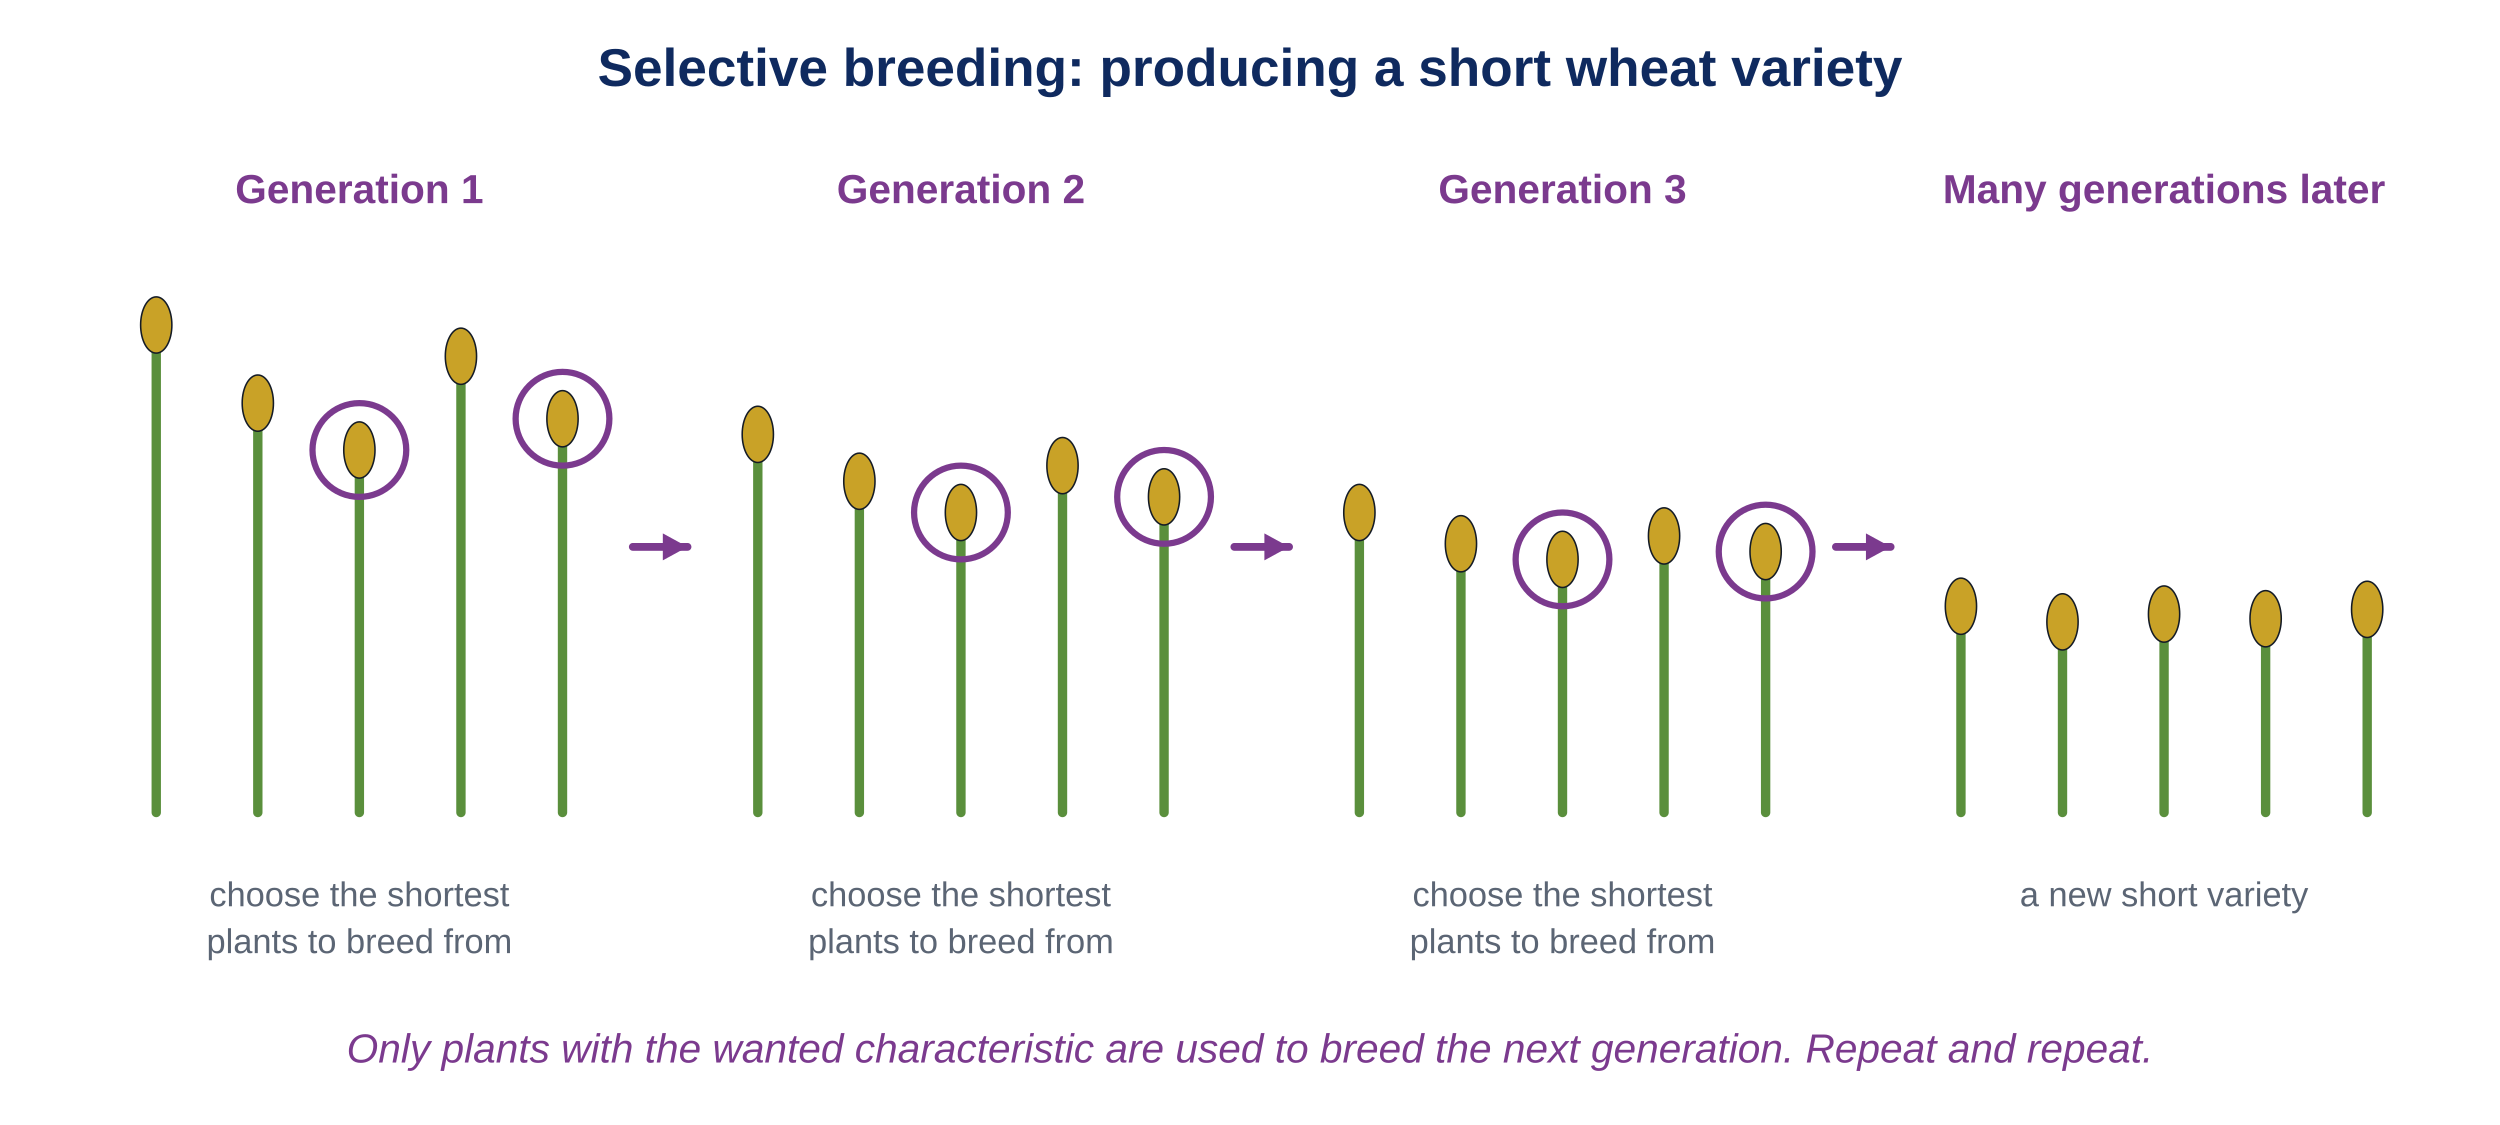
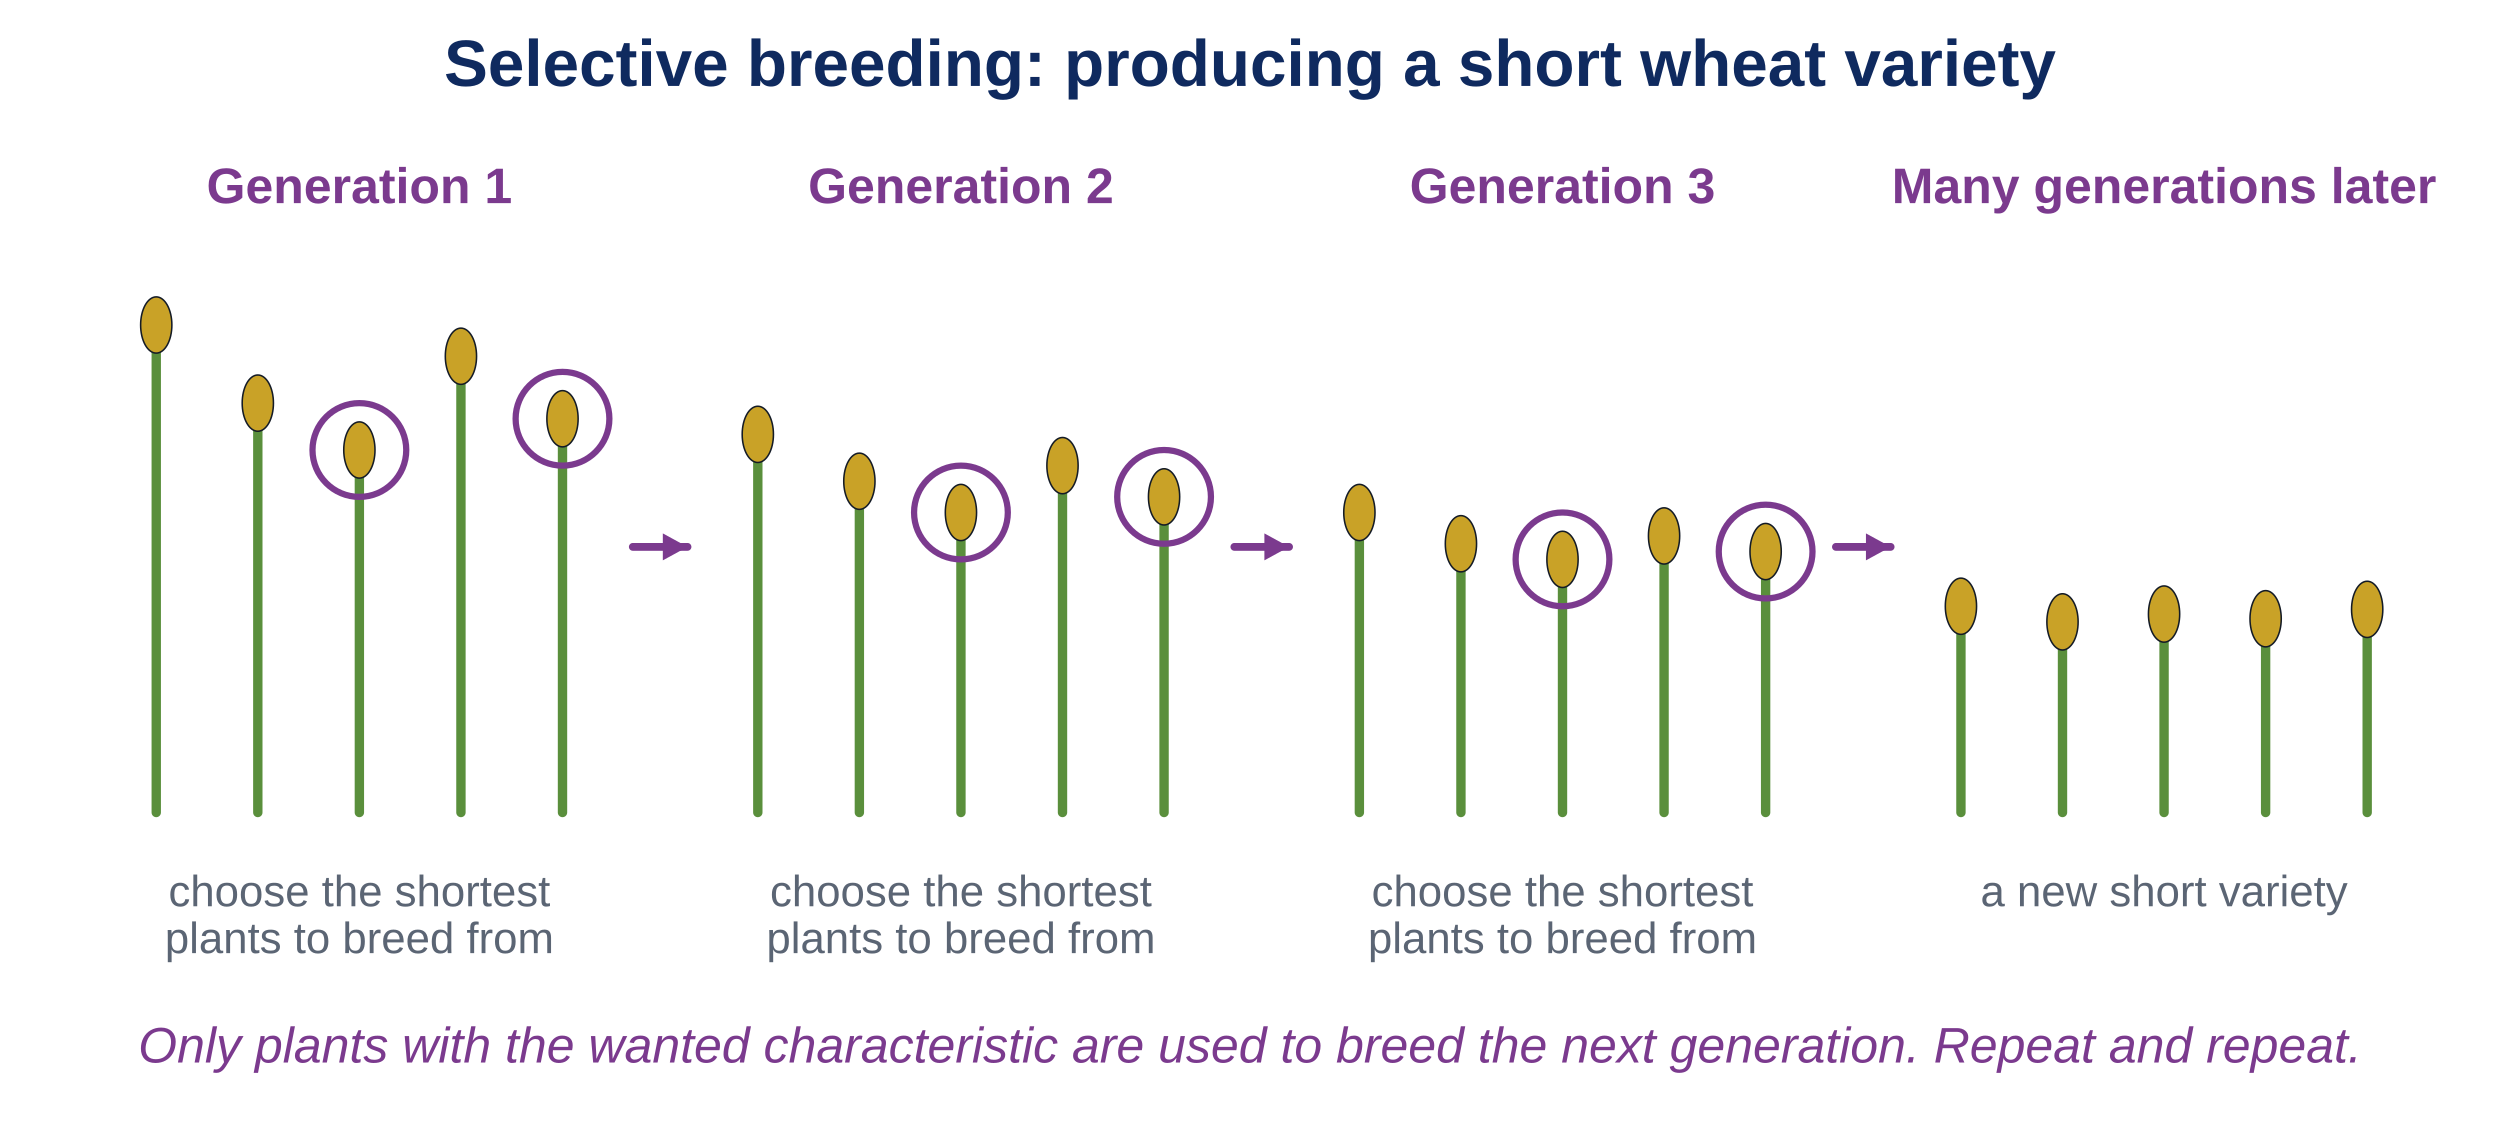
<svg xmlns="http://www.w3.org/2000/svg" width="1600" height="720" viewBox="0 0 1600 720">
  <rect x="0" y="0" width="1600" height="720" fill="#FFFFFF" />
-   <text x="800" y="55" font-family="Liberation Sans, Arial, Helvetica, sans-serif" font-size="34" text-anchor="middle" font-weight="bold" fill="#0F2A5F">Selective breeding: producing a short wheat variety</text>
-   <text x="230" y="130" font-family="Liberation Sans, Arial, Helvetica, sans-serif" font-size="26" text-anchor="middle" font-weight="bold" fill="#7B3A8E">Generation 1</text>
+   <text x="800" y="55" font-family="Liberation Sans, Arial, Helvetica, sans-serif" font-size="42" text-anchor="middle" font-weight="bold" fill="#0F2A5F">Selective breeding: producing a short wheat variety</text>
+   <text x="230" y="130" font-family="Liberation Sans, Arial, Helvetica, sans-serif" font-size="32" text-anchor="middle" font-weight="bold" fill="#7B3A8E">Generation 1</text>
  <line x1="100" y1="520" x2="100" y2="220" stroke="#5A8F3C" stroke-width="6" stroke-linecap="round" />
  <ellipse cx="100" cy="208" rx="10" ry="18" fill="#C9A227" stroke="#141B26" stroke-width="1" />
  <line x1="165" y1="520" x2="165" y2="270" stroke="#5A8F3C" stroke-width="6" stroke-linecap="round" />
  <ellipse cx="165" cy="258" rx="10" ry="18" fill="#C9A227" stroke="#141B26" stroke-width="1" />
  <line x1="230" y1="520" x2="230" y2="300" stroke="#5A8F3C" stroke-width="6" stroke-linecap="round" />
  <ellipse cx="230" cy="288" rx="10" ry="18" fill="#C9A227" stroke="#141B26" stroke-width="1" />
  <circle cx="230" cy="288" r="30" fill="none" stroke="#7B3A8E" stroke-width="4" />
  <line x1="295" y1="520" x2="295" y2="240" stroke="#5A8F3C" stroke-width="6" stroke-linecap="round" />
  <ellipse cx="295" cy="228" rx="10" ry="18" fill="#C9A227" stroke="#141B26" stroke-width="1" />
  <line x1="360" y1="520" x2="360" y2="280" stroke="#5A8F3C" stroke-width="6" stroke-linecap="round" />
  <ellipse cx="360" cy="268" rx="10" ry="18" fill="#C9A227" stroke="#141B26" stroke-width="1" />
  <circle cx="360" cy="268" r="30" fill="none" stroke="#7B3A8E" stroke-width="4" />
-   <text x="230" y="580" font-family="Liberation Sans, Arial, Helvetica, sans-serif" font-size="22" text-anchor="middle" font-weight="normal" fill="#5B6574">choose the shortest</text>
-   <text x="230" y="610" font-family="Liberation Sans, Arial, Helvetica, sans-serif" font-size="22" text-anchor="middle" font-weight="normal" fill="#5B6574">plants to breed from</text>
+   <text x="230" y="580" font-family="Liberation Sans, Arial, Helvetica, sans-serif" font-size="28" text-anchor="middle" font-weight="normal" fill="#5B6574">choose the shortest</text>
+   <text x="230" y="610" font-family="Liberation Sans, Arial, Helvetica, sans-serif" font-size="28" text-anchor="middle" font-weight="normal" fill="#5B6574">plants to breed from</text>
  <line x1="405" y1="350" x2="440" y2="350" stroke="#7B3A8E" stroke-width="5" stroke-linecap="round" />
  <polygon points="440,350 424.204,358.63 424.204,341.37" fill="#7B3A8E" />
-   <text x="615" y="130" font-family="Liberation Sans, Arial, Helvetica, sans-serif" font-size="26" text-anchor="middle" font-weight="bold" fill="#7B3A8E">Generation 2</text>
+   <text x="615" y="130" font-family="Liberation Sans, Arial, Helvetica, sans-serif" font-size="32" text-anchor="middle" font-weight="bold" fill="#7B3A8E">Generation 2</text>
  <line x1="485" y1="520" x2="485" y2="290" stroke="#5A8F3C" stroke-width="6" stroke-linecap="round" />
  <ellipse cx="485" cy="278" rx="10" ry="18" fill="#C9A227" stroke="#141B26" stroke-width="1" />
  <line x1="550" y1="520" x2="550" y2="320" stroke="#5A8F3C" stroke-width="6" stroke-linecap="round" />
  <ellipse cx="550" cy="308" rx="10" ry="18" fill="#C9A227" stroke="#141B26" stroke-width="1" />
  <line x1="615" y1="520" x2="615" y2="340" stroke="#5A8F3C" stroke-width="6" stroke-linecap="round" />
  <ellipse cx="615" cy="328" rx="10" ry="18" fill="#C9A227" stroke="#141B26" stroke-width="1" />
  <circle cx="615" cy="328" r="30" fill="none" stroke="#7B3A8E" stroke-width="4" />
  <line x1="680" y1="520" x2="680" y2="310" stroke="#5A8F3C" stroke-width="6" stroke-linecap="round" />
  <ellipse cx="680" cy="298" rx="10" ry="18" fill="#C9A227" stroke="#141B26" stroke-width="1" />
  <line x1="745" y1="520" x2="745" y2="330" stroke="#5A8F3C" stroke-width="6" stroke-linecap="round" />
  <ellipse cx="745" cy="318" rx="10" ry="18" fill="#C9A227" stroke="#141B26" stroke-width="1" />
  <circle cx="745" cy="318" r="30" fill="none" stroke="#7B3A8E" stroke-width="4" />
-   <text x="615" y="580" font-family="Liberation Sans, Arial, Helvetica, sans-serif" font-size="22" text-anchor="middle" font-weight="normal" fill="#5B6574">choose the shortest</text>
-   <text x="615" y="610" font-family="Liberation Sans, Arial, Helvetica, sans-serif" font-size="22" text-anchor="middle" font-weight="normal" fill="#5B6574">plants to breed from</text>
+   <text x="615" y="580" font-family="Liberation Sans, Arial, Helvetica, sans-serif" font-size="28" text-anchor="middle" font-weight="normal" fill="#5B6574">choose the shortest</text>
+   <text x="615" y="610" font-family="Liberation Sans, Arial, Helvetica, sans-serif" font-size="28" text-anchor="middle" font-weight="normal" fill="#5B6574">plants to breed from</text>
  <line x1="790" y1="350" x2="825" y2="350" stroke="#7B3A8E" stroke-width="5" stroke-linecap="round" />
  <polygon points="825,350 809.204,358.63 809.204,341.37" fill="#7B3A8E" />
-   <text x="1000" y="130" font-family="Liberation Sans, Arial, Helvetica, sans-serif" font-size="26" text-anchor="middle" font-weight="bold" fill="#7B3A8E">Generation 3</text>
+   <text x="1000" y="130" font-family="Liberation Sans, Arial, Helvetica, sans-serif" font-size="32" text-anchor="middle" font-weight="bold" fill="#7B3A8E">Generation 3</text>
  <line x1="870" y1="520" x2="870" y2="340" stroke="#5A8F3C" stroke-width="6" stroke-linecap="round" />
  <ellipse cx="870" cy="328" rx="10" ry="18" fill="#C9A227" stroke="#141B26" stroke-width="1" />
  <line x1="935" y1="520" x2="935" y2="360" stroke="#5A8F3C" stroke-width="6" stroke-linecap="round" />
  <ellipse cx="935" cy="348" rx="10" ry="18" fill="#C9A227" stroke="#141B26" stroke-width="1" />
  <line x1="1000" y1="520" x2="1000" y2="370" stroke="#5A8F3C" stroke-width="6" stroke-linecap="round" />
  <ellipse cx="1000" cy="358" rx="10" ry="18" fill="#C9A227" stroke="#141B26" stroke-width="1" />
  <circle cx="1000" cy="358" r="30" fill="none" stroke="#7B3A8E" stroke-width="4" />
  <line x1="1065" y1="520" x2="1065" y2="355" stroke="#5A8F3C" stroke-width="6" stroke-linecap="round" />
  <ellipse cx="1065" cy="343" rx="10" ry="18" fill="#C9A227" stroke="#141B26" stroke-width="1" />
  <line x1="1130" y1="520" x2="1130" y2="365" stroke="#5A8F3C" stroke-width="6" stroke-linecap="round" />
  <ellipse cx="1130" cy="353" rx="10" ry="18" fill="#C9A227" stroke="#141B26" stroke-width="1" />
  <circle cx="1130" cy="353" r="30" fill="none" stroke="#7B3A8E" stroke-width="4" />
-   <text x="1000" y="580" font-family="Liberation Sans, Arial, Helvetica, sans-serif" font-size="22" text-anchor="middle" font-weight="normal" fill="#5B6574">choose the shortest</text>
-   <text x="1000" y="610" font-family="Liberation Sans, Arial, Helvetica, sans-serif" font-size="22" text-anchor="middle" font-weight="normal" fill="#5B6574">plants to breed from</text>
+   <text x="1000" y="580" font-family="Liberation Sans, Arial, Helvetica, sans-serif" font-size="28" text-anchor="middle" font-weight="normal" fill="#5B6574">choose the shortest</text>
+   <text x="1000" y="610" font-family="Liberation Sans, Arial, Helvetica, sans-serif" font-size="28" text-anchor="middle" font-weight="normal" fill="#5B6574">plants to breed from</text>
  <line x1="1175" y1="350" x2="1210" y2="350" stroke="#7B3A8E" stroke-width="5" stroke-linecap="round" />
  <polygon points="1210,350 1194.204,358.63 1194.204,341.37" fill="#7B3A8E" />
-   <text x="1385" y="130" font-family="Liberation Sans, Arial, Helvetica, sans-serif" font-size="26" text-anchor="middle" font-weight="bold" fill="#7B3A8E">Many generations later</text>
+   <text x="1385" y="130" font-family="Liberation Sans, Arial, Helvetica, sans-serif" font-size="32" text-anchor="middle" font-weight="bold" fill="#7B3A8E">Many generations later</text>
  <line x1="1255" y1="520" x2="1255" y2="400" stroke="#5A8F3C" stroke-width="6" stroke-linecap="round" />
  <ellipse cx="1255" cy="388" rx="10" ry="18" fill="#C9A227" stroke="#141B26" stroke-width="1" />
  <line x1="1320" y1="520" x2="1320" y2="410" stroke="#5A8F3C" stroke-width="6" stroke-linecap="round" />
  <ellipse cx="1320" cy="398" rx="10" ry="18" fill="#C9A227" stroke="#141B26" stroke-width="1" />
  <line x1="1385" y1="520" x2="1385" y2="405" stroke="#5A8F3C" stroke-width="6" stroke-linecap="round" />
  <ellipse cx="1385" cy="393" rx="10" ry="18" fill="#C9A227" stroke="#141B26" stroke-width="1" />
  <line x1="1450" y1="520" x2="1450" y2="408" stroke="#5A8F3C" stroke-width="6" stroke-linecap="round" />
  <ellipse cx="1450" cy="396" rx="10" ry="18" fill="#C9A227" stroke="#141B26" stroke-width="1" />
  <line x1="1515" y1="520" x2="1515" y2="402" stroke="#5A8F3C" stroke-width="6" stroke-linecap="round" />
  <ellipse cx="1515" cy="390" rx="10" ry="18" fill="#C9A227" stroke="#141B26" stroke-width="1" />
-   <text x="1385" y="580" font-family="Liberation Sans, Arial, Helvetica, sans-serif" font-size="22" text-anchor="middle" font-weight="normal" fill="#5B6574">a new short variety</text>
-   <text x="800" y="680" font-family="Liberation Sans, Arial, Helvetica, sans-serif" font-size="26" text-anchor="middle" font-weight="normal" fill="#7B3A8E" font-style="italic">Only plants with the wanted characteristic are used to breed the next generation. Repeat and repeat.</text>
+   <text x="1385" y="580" font-family="Liberation Sans, Arial, Helvetica, sans-serif" font-size="28" text-anchor="middle" font-weight="normal" fill="#5B6574">a new short variety</text>
+   <text x="800" y="680" font-family="Liberation Sans, Arial, Helvetica, sans-serif" font-size="32" text-anchor="middle" font-weight="normal" fill="#7B3A8E" font-style="italic">Only plants with the wanted characteristic are used to breed the next generation. Repeat and repeat.</text>
</svg>
